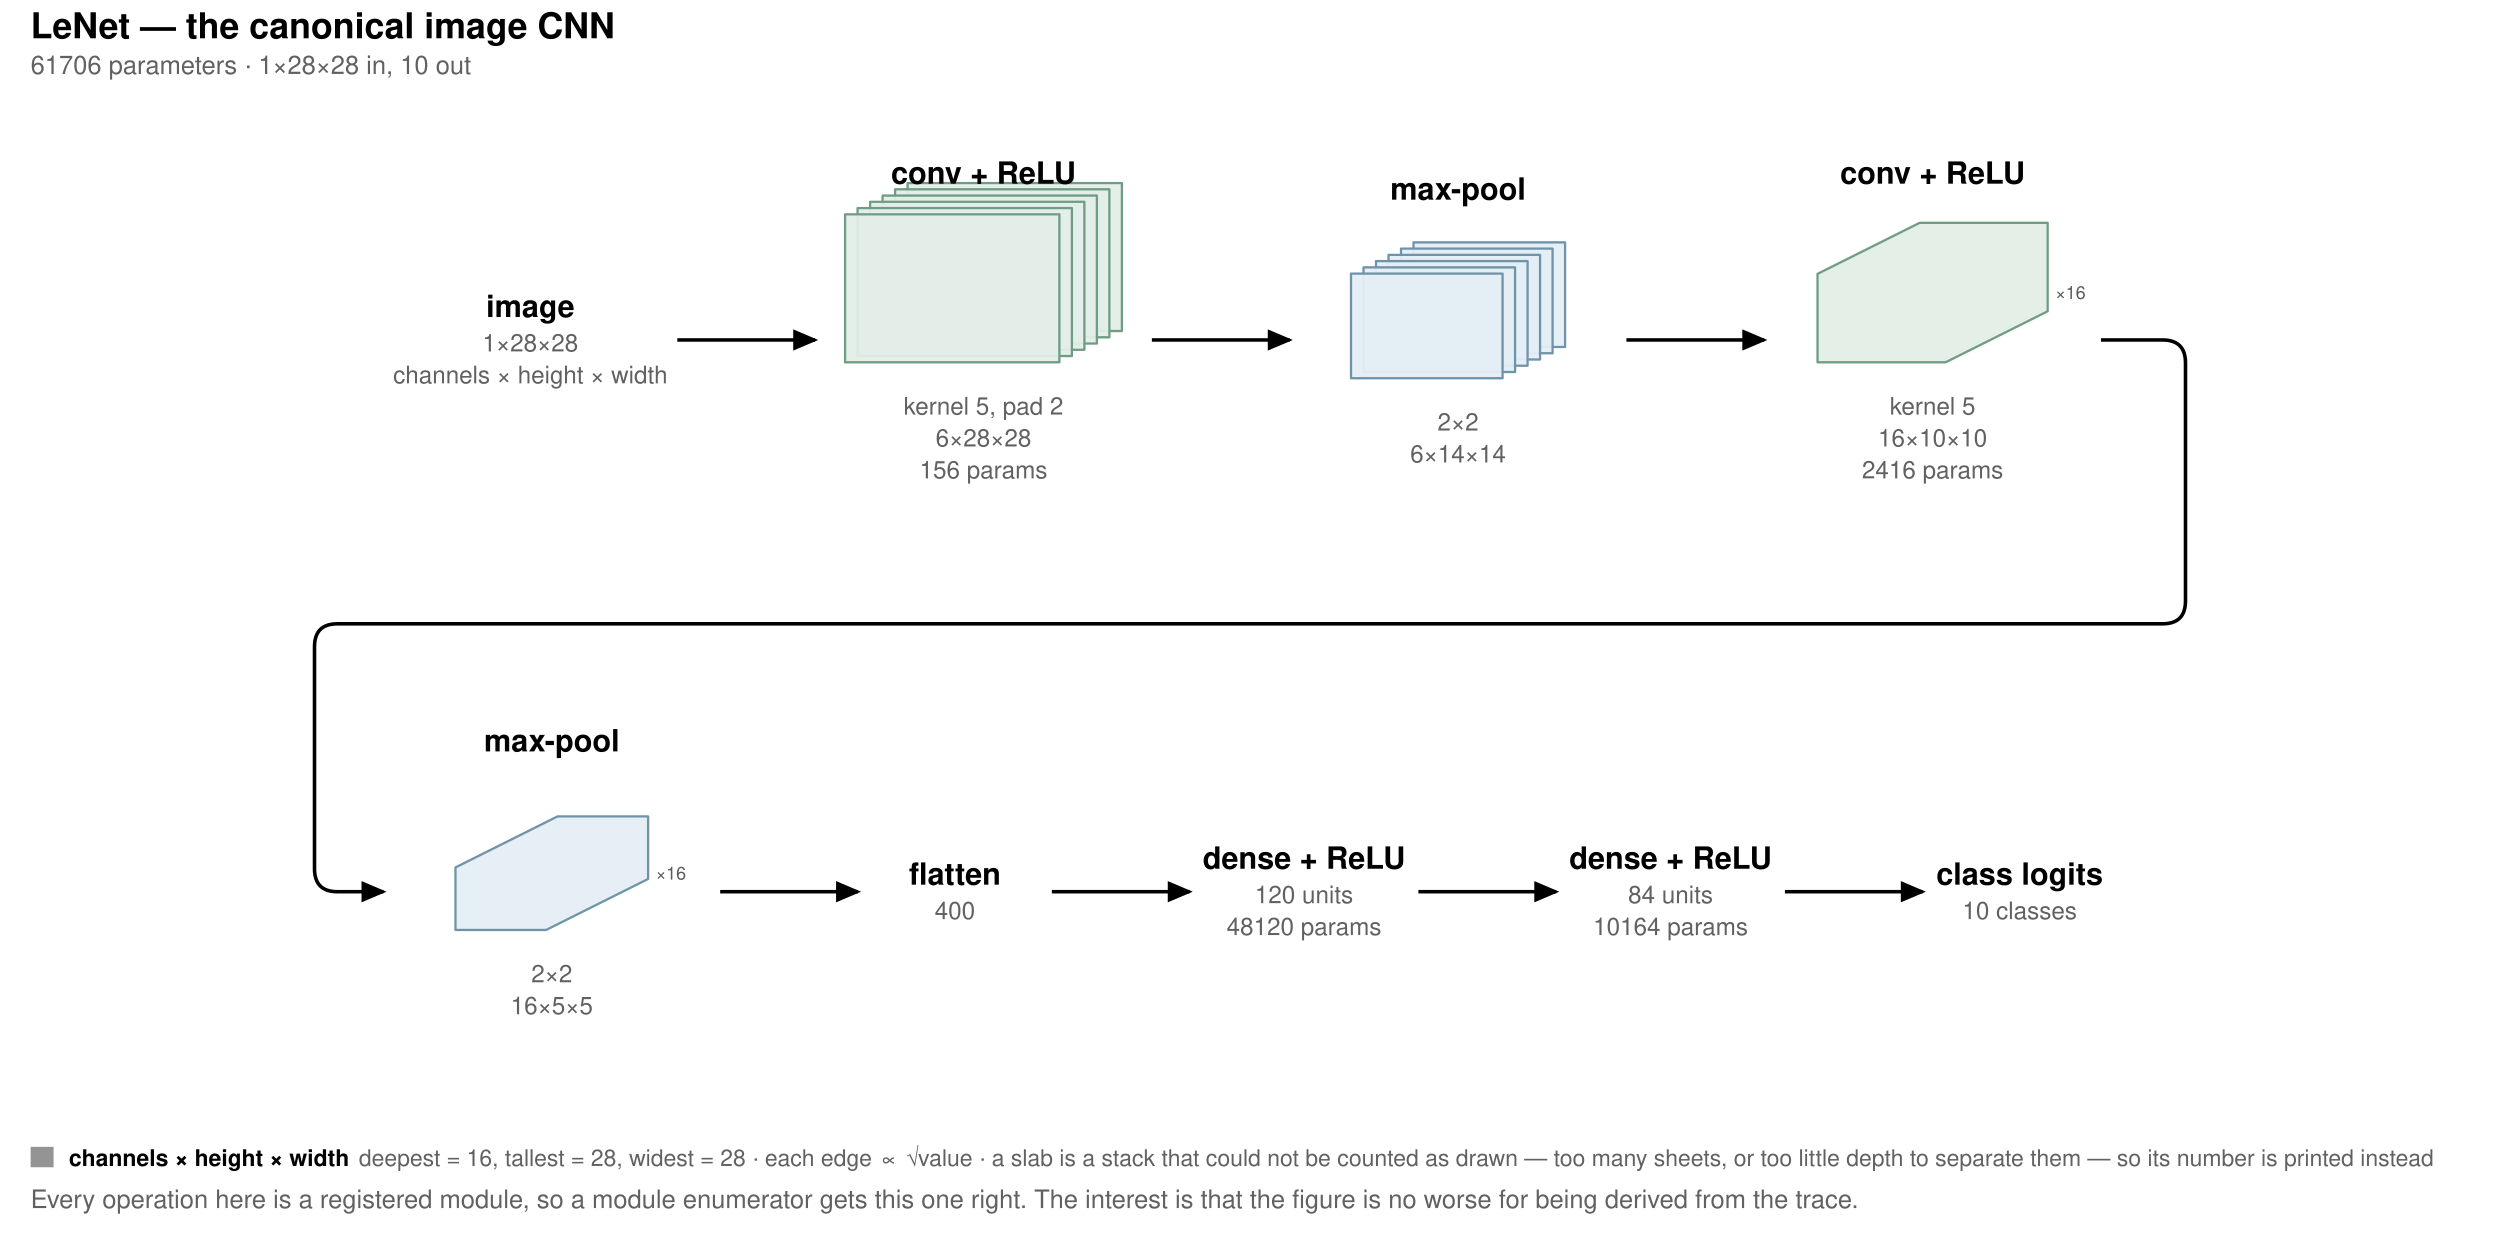
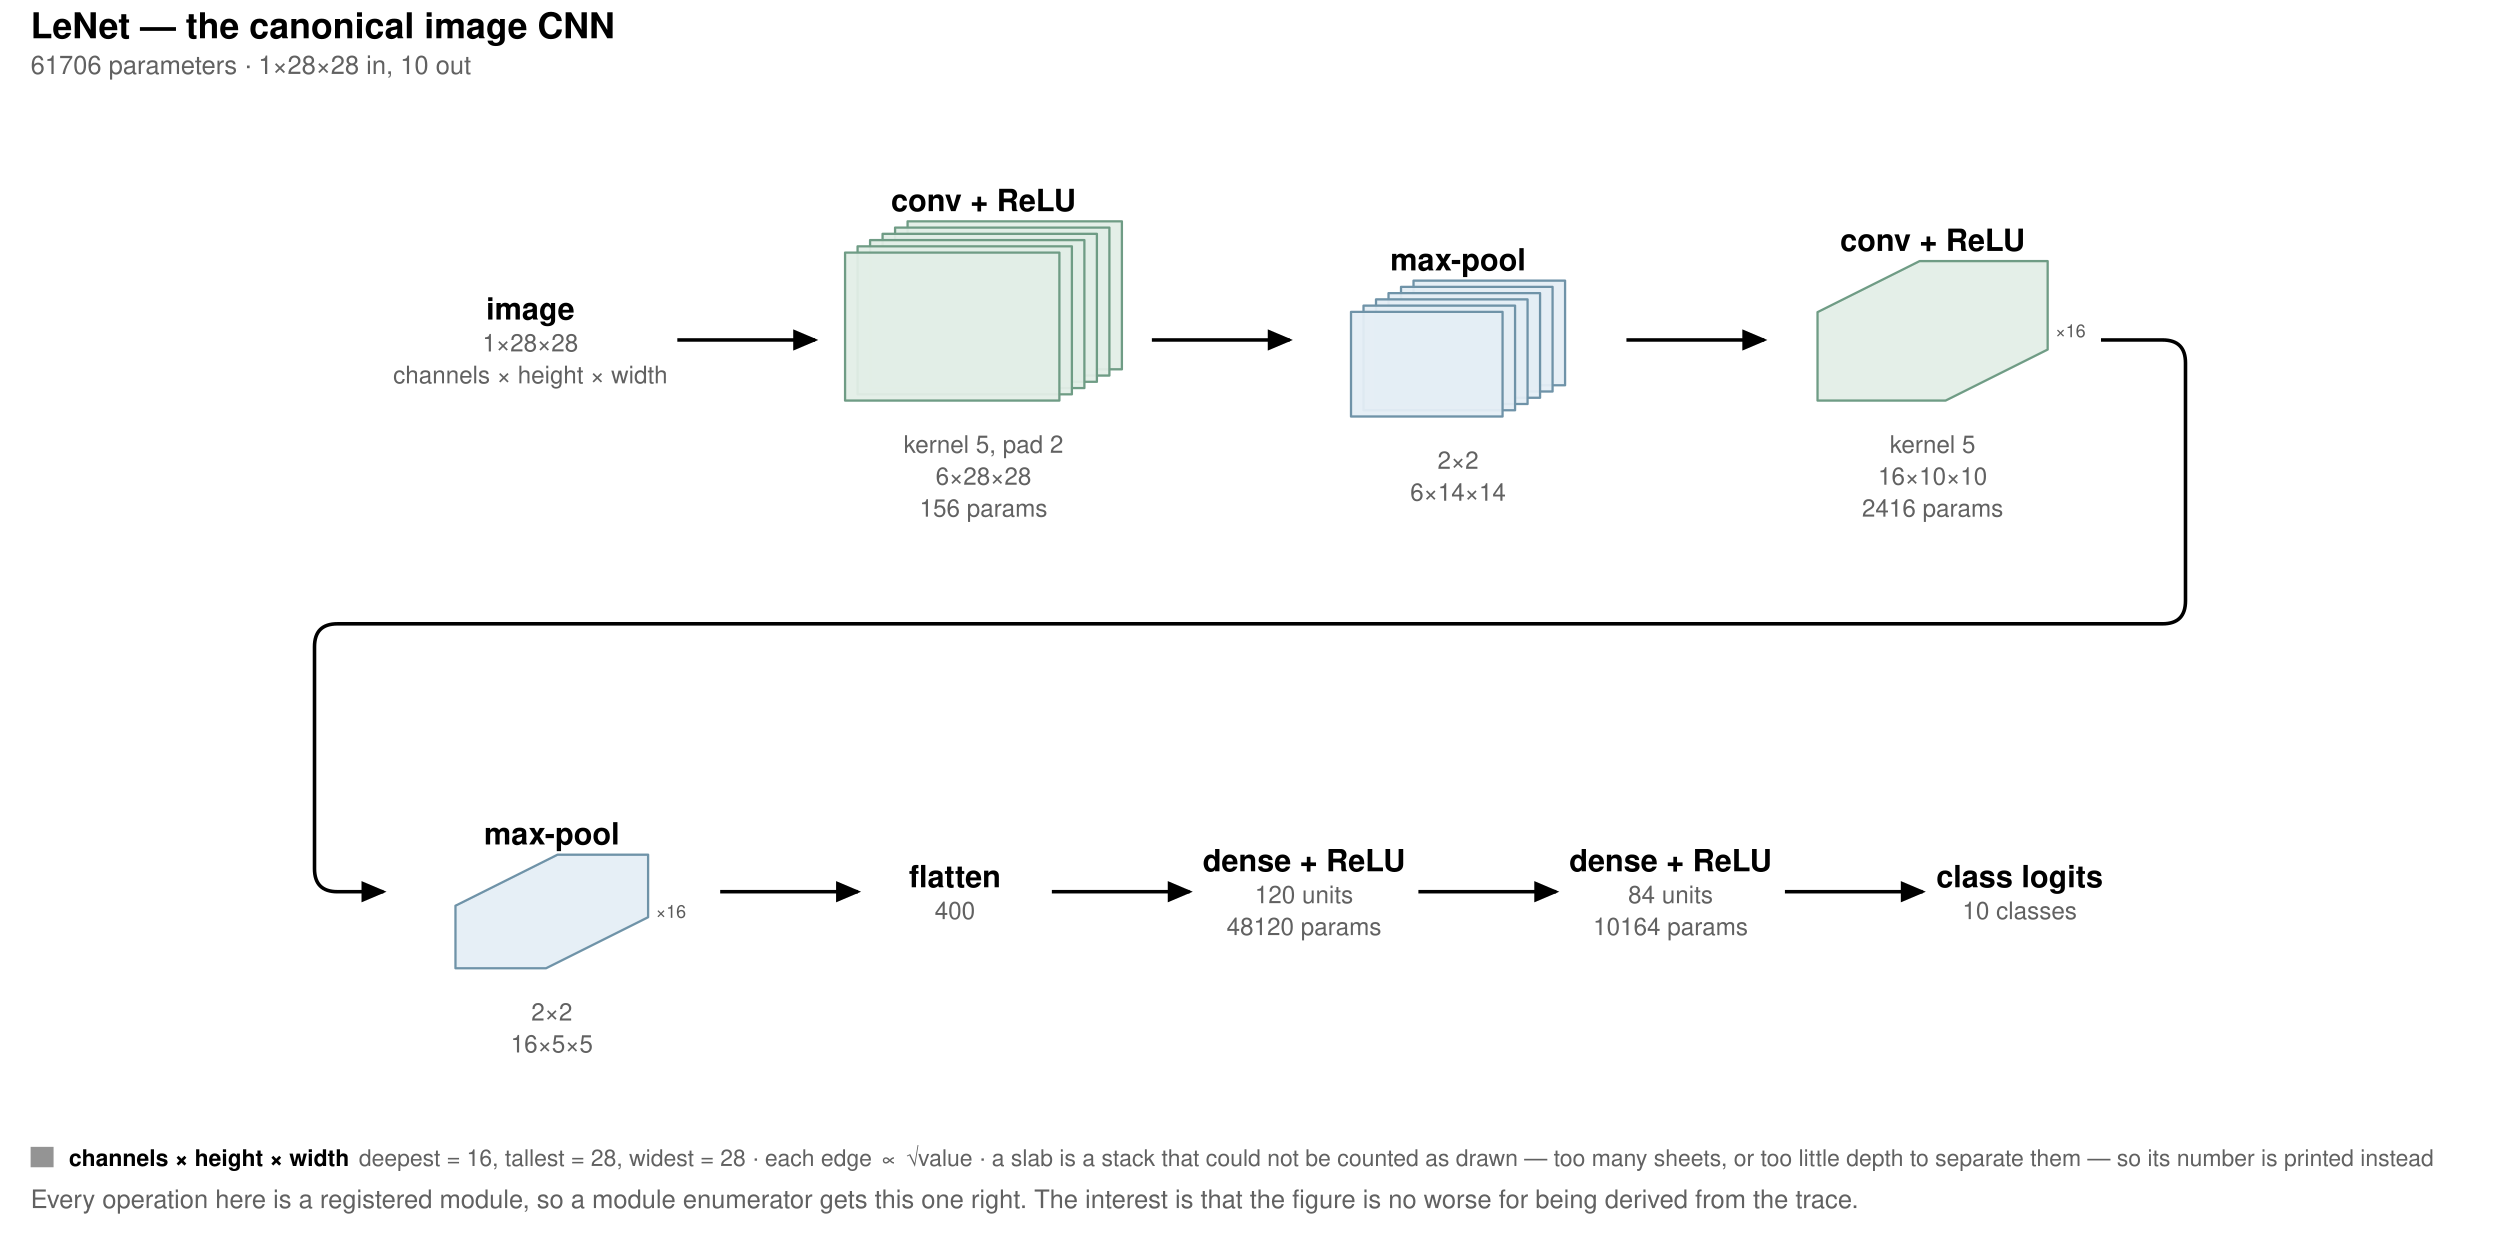
<svg xmlns="http://www.w3.org/2000/svg" class="draughtsman" role="img" aria-label="LeNet — the canonical image CNN" viewBox="0 0 979.86 484.5" width="979.86" height="484.5">
  <defs>
    <marker id="ds-arrow" viewBox="0 0 8 8" refX="7" refY="4" markerWidth="7" markerHeight="7" orient="auto-start-reverse">
      <path d="M0 0.6 L8 4 L0 7.4 Z" style="fill:currentColor" />
    </marker>
  </defs>
  <text class="ds-title" x="12" y="15" style="font-family:Helvetica Neue, Helvetica, Arial, sans-serif;font-size:14px;font-weight:600;fill:currentColor">LeNet — the canonical image CNN</text>
  <text class="ds-subtitle" x="12" y="29" style="font-family:Helvetica Neue, Helvetica, Arial, sans-serif;font-size:10px;fill:currentColor;opacity:0.62">61706 parameters · 1×28×28 in, 10 out</text>
  <g class="ds-body" transform="translate(107.27 36)">
    <path class="ds-edge ds-edge-solid" data-from="image" data-to="conv1" d="M158.2 97.25 C185.2 97.25 185.2 97.25 212.2 97.25" style="fill:none;stroke:currentColor;stroke-width:1.4" marker-end="url(#ds-arrow)" />
    <path class="ds-edge ds-edge-solid" data-from="conv1" data-to="pool1" d="M344.2 97.25 C371.2 97.25 371.2 97.25 398.2 97.25" style="fill:none;stroke:currentColor;stroke-width:1.4" marker-end="url(#ds-arrow)" />
    <path class="ds-edge ds-edge-solid" data-from="pool1" data-to="conv2" d="M530.2 97.25 C557.2 97.25 557.2 97.25 584.2 97.25" style="fill:none;stroke:currentColor;stroke-width:1.4" marker-end="url(#ds-arrow)" />
    <path class="ds-edge ds-edge-solid" data-from="conv2" data-to="pool2" d="M716.2 97.25 L740.32 97.25 Q749.32 97.25 749.32 106.25 L749.32 199.5 Q749.32 208.5 740.32 208.5 L25 208.5 Q16 208.5 16 217.5 L16 304.5 Q16 313.5 25 313.5 L43 313.5" style="fill:none;stroke:currentColor;stroke-width:1.4" marker-end="url(#ds-arrow)" />
    <path class="ds-edge ds-edge-solid" data-from="pool2" data-to="flatten" d="M175 313.5 C202 313.5 202 313.5 229 313.5" style="fill:none;stroke:currentColor;stroke-width:1.4" marker-end="url(#ds-arrow)" />
    <path class="ds-edge ds-edge-solid" data-from="flatten" data-to="fc1" d="M305 313.5 C332 313.5 332 313.5 359 313.5" style="fill:none;stroke:currentColor;stroke-width:1.4" marker-end="url(#ds-arrow)" />
    <path class="ds-edge ds-edge-solid" data-from="fc1" data-to="fc2" d="M448.66 313.5 C475.66 313.5 475.66 313.5 502.66 313.5" style="fill:none;stroke:currentColor;stroke-width:1.4" marker-end="url(#ds-arrow)" />
    <path class="ds-edge ds-edge-solid" data-from="fc2" data-to="logits" d="M592.32 313.5 C619.32 313.5 619.32 313.5 646.32 313.5" style="fill:none;stroke:currentColor;stroke-width:1.4" marker-end="url(#ds-arrow)" />
    <g class="ds-stage ds-bare ds-kind-input" data-stage="image" data-box="43 68.25 115.2 58">
-       <text x="100.6" y="88.25" text-anchor="middle" style="font-family:Helvetica Neue, Helvetica, Arial, sans-serif;font-size:12.0px;font-weight:600;fill:currentColor">image</text>
+       <text x="100.6" y="89.25" text-anchor="middle" style="font-family:Helvetica Neue, Helvetica, Arial, sans-serif;font-size:12.0px;font-weight:600;fill:currentColor">image</text>
      <text x="100.6" y="101.75" text-anchor="middle" style="font-family:Helvetica Neue, Helvetica, Arial, sans-serif;font-size:9.5px;fill:currentColor;opacity:0.62">1×28×28</text>
      <text x="100.6" y="114.25" text-anchor="middle" style="font-family:Helvetica Neue, Helvetica, Arial, sans-serif;font-size:9.5px;fill:currentColor;opacity:0.62">channels × height × width</text>
    </g>
    <g class="ds-stage ds-bare ds-kind-conv" data-stage="conv1" data-box="212.2 16 132 162.5">
-       <rect class="ds-sheet" x="248.45" y="35.75" width="84" height="58" style="fill:#e2eee7;fill-opacity:0.94;stroke:#6f9c85;stroke-width:0.9;stroke-linejoin:round" />
-       <rect class="ds-sheet" x="243.55" y="38.2" width="84" height="58" style="fill:#e2eee7;fill-opacity:0.94;stroke:#6f9c85;stroke-width:0.9;stroke-linejoin:round" />
-       <rect class="ds-sheet" x="238.65" y="40.65" width="84" height="58" style="fill:#e2eee7;fill-opacity:0.94;stroke:#6f9c85;stroke-width:0.9;stroke-linejoin:round" />
-       <rect class="ds-sheet" x="233.75" y="43.1" width="84" height="58" style="fill:#e2eee7;fill-opacity:0.94;stroke:#6f9c85;stroke-width:0.9;stroke-linejoin:round" />
-       <rect class="ds-sheet" x="228.85" y="45.55" width="84" height="58" style="fill:#e2eee7;fill-opacity:0.94;stroke:#6f9c85;stroke-width:0.9;stroke-linejoin:round" />
-       <rect class="ds-sheet" x="223.95" y="48" width="84" height="58" style="fill:#e2eee7;fill-opacity:0.94;stroke:#6f9c85;stroke-width:0.9;stroke-linejoin:round" />
-       <text x="278.2" y="36" text-anchor="middle" style="font-family:Helvetica Neue, Helvetica, Arial, sans-serif;font-size:12.0px;font-weight:600;fill:currentColor">conv + ReLU</text>
-       <text x="278.2" y="126.5" text-anchor="middle" style="font-family:Helvetica Neue, Helvetica, Arial, sans-serif;font-size:9.5px;fill:currentColor;opacity:0.62">kernel 5, pad 2</text>
-       <text x="278.2" y="139" text-anchor="middle" style="font-family:Helvetica Neue, Helvetica, Arial, sans-serif;font-size:9.5px;fill:currentColor;opacity:0.62">6×28×28</text>
-       <text x="278.2" y="151.5" text-anchor="middle" style="font-family:Helvetica Neue, Helvetica, Arial, sans-serif;font-size:9.5px;fill:currentColor;opacity:0.62">156 params</text>
+       <rect class="ds-sheet" x="248.45" y="50.75" width="84" height="58" style="fill:#e2eee7;fill-opacity:0.94;stroke:#6f9c85;stroke-width:0.9;stroke-linejoin:round" />
+       <rect class="ds-sheet" x="243.55" y="53.2" width="84" height="58" style="fill:#e2eee7;fill-opacity:0.94;stroke:#6f9c85;stroke-width:0.9;stroke-linejoin:round" />
+       <rect class="ds-sheet" x="238.65" y="55.65" width="84" height="58" style="fill:#e2eee7;fill-opacity:0.94;stroke:#6f9c85;stroke-width:0.9;stroke-linejoin:round" />
+       <rect class="ds-sheet" x="233.75" y="58.1" width="84" height="58" style="fill:#e2eee7;fill-opacity:0.94;stroke:#6f9c85;stroke-width:0.9;stroke-linejoin:round" />
+       <rect class="ds-sheet" x="228.85" y="60.55" width="84" height="58" style="fill:#e2eee7;fill-opacity:0.94;stroke:#6f9c85;stroke-width:0.9;stroke-linejoin:round" />
+       <rect class="ds-sheet" x="223.95" y="63" width="84" height="58" style="fill:#e2eee7;fill-opacity:0.94;stroke:#6f9c85;stroke-width:0.9;stroke-linejoin:round" />
+       <text x="278.2" y="46.75" text-anchor="middle" style="font-family:Helvetica Neue, Helvetica, Arial, sans-serif;font-size:12.0px;font-weight:600;fill:currentColor">conv + ReLU</text>
+       <text x="278.2" y="141.5" text-anchor="middle" style="font-family:Helvetica Neue, Helvetica, Arial, sans-serif;font-size:9.5px;fill:currentColor;opacity:0.62">kernel 5, pad 2</text>
+       <text x="278.2" y="154" text-anchor="middle" style="font-family:Helvetica Neue, Helvetica, Arial, sans-serif;font-size:9.5px;fill:currentColor;opacity:0.62">6×28×28</text>
+       <text x="278.2" y="166.5" text-anchor="middle" style="font-family:Helvetica Neue, Helvetica, Arial, sans-serif;font-size:9.5px;fill:currentColor;opacity:0.62">156 params</text>
    </g>
    <g class="ds-stage ds-bare ds-kind-pool" data-stage="pool1" data-box="398.2 22.25 132 150">
-       <rect class="ds-sheet" x="446.75" y="58.99" width="59.4" height="41.01" style="fill:#e4eef5;fill-opacity:0.94;stroke:#6f93a8;stroke-width:0.9;stroke-linejoin:round" />
-       <rect class="ds-sheet" x="441.85" y="61.44" width="59.4" height="41.01" style="fill:#e4eef5;fill-opacity:0.94;stroke:#6f93a8;stroke-width:0.9;stroke-linejoin:round" />
-       <rect class="ds-sheet" x="436.95" y="63.89" width="59.4" height="41.01" style="fill:#e4eef5;fill-opacity:0.94;stroke:#6f93a8;stroke-width:0.9;stroke-linejoin:round" />
-       <rect class="ds-sheet" x="432.05" y="66.34" width="59.4" height="41.01" style="fill:#e4eef5;fill-opacity:0.94;stroke:#6f93a8;stroke-width:0.9;stroke-linejoin:round" />
-       <rect class="ds-sheet" x="427.15" y="68.79" width="59.4" height="41.01" style="fill:#e4eef5;fill-opacity:0.94;stroke:#6f93a8;stroke-width:0.9;stroke-linejoin:round" />
-       <rect class="ds-sheet" x="422.25" y="71.24" width="59.4" height="41.01" style="fill:#e4eef5;fill-opacity:0.94;stroke:#6f93a8;stroke-width:0.9;stroke-linejoin:round" />
-       <text x="464.2" y="42.25" text-anchor="middle" style="font-family:Helvetica Neue, Helvetica, Arial, sans-serif;font-size:12.0px;font-weight:600;fill:currentColor">max-pool</text>
-       <text x="464.2" y="132.75" text-anchor="middle" style="font-family:Helvetica Neue, Helvetica, Arial, sans-serif;font-size:9.5px;fill:currentColor;opacity:0.62">2×2</text>
-       <text x="464.2" y="145.25" text-anchor="middle" style="font-family:Helvetica Neue, Helvetica, Arial, sans-serif;font-size:9.5px;fill:currentColor;opacity:0.62">6×14×14</text>
+       <rect class="ds-sheet" x="446.75" y="73.99" width="59.4" height="41.01" style="fill:#e4eef5;fill-opacity:0.94;stroke:#6f93a8;stroke-width:0.9;stroke-linejoin:round" />
+       <rect class="ds-sheet" x="441.85" y="76.44" width="59.4" height="41.01" style="fill:#e4eef5;fill-opacity:0.94;stroke:#6f93a8;stroke-width:0.9;stroke-linejoin:round" />
+       <rect class="ds-sheet" x="436.95" y="78.89" width="59.4" height="41.01" style="fill:#e4eef5;fill-opacity:0.94;stroke:#6f93a8;stroke-width:0.9;stroke-linejoin:round" />
+       <rect class="ds-sheet" x="432.05" y="81.34" width="59.4" height="41.01" style="fill:#e4eef5;fill-opacity:0.94;stroke:#6f93a8;stroke-width:0.9;stroke-linejoin:round" />
+       <rect class="ds-sheet" x="427.15" y="83.79" width="59.4" height="41.01" style="fill:#e4eef5;fill-opacity:0.94;stroke:#6f93a8;stroke-width:0.9;stroke-linejoin:round" />
+       <rect class="ds-sheet" x="422.25" y="86.24" width="59.4" height="41.01" style="fill:#e4eef5;fill-opacity:0.94;stroke:#6f93a8;stroke-width:0.9;stroke-linejoin:round" />
+       <text x="464.2" y="69.99" text-anchor="middle" style="font-family:Helvetica Neue, Helvetica, Arial, sans-serif;font-size:12.0px;font-weight:600;fill:currentColor">max-pool</text>
+       <text x="464.2" y="147.75" text-anchor="middle" style="font-family:Helvetica Neue, Helvetica, Arial, sans-serif;font-size:9.5px;fill:currentColor;opacity:0.62">2×2</text>
+       <text x="464.2" y="160.25" text-anchor="middle" style="font-family:Helvetica Neue, Helvetica, Arial, sans-serif;font-size:9.5px;fill:currentColor;opacity:0.62">6×14×14</text>
    </g>
    <g class="ds-stage ds-bare ds-kind-conv" data-stage="conv2" data-box="584.2 16 132 162.5">
-       <polygon class="ds-sheet" points="605.1,71.34 645.1,51.34 695.3,51.34 695.3,86 655.3,106 605.1,106" style="fill:#e2eee7;fill-opacity:0.94;stroke:#6f9c85;stroke-width:0.9;stroke-linejoin:round" />
-       <text x="698.3" y="81.17" style="font-family:Helvetica Neue, Helvetica, Arial, sans-serif;font-size:7.0px;fill:#5b5b5b">×16</text>
-       <text x="650.2" y="36" text-anchor="middle" style="font-family:Helvetica Neue, Helvetica, Arial, sans-serif;font-size:12.0px;font-weight:600;fill:currentColor">conv + ReLU</text>
-       <text x="650.2" y="126.5" text-anchor="middle" style="font-family:Helvetica Neue, Helvetica, Arial, sans-serif;font-size:9.5px;fill:currentColor;opacity:0.62">kernel 5</text>
-       <text x="650.2" y="139" text-anchor="middle" style="font-family:Helvetica Neue, Helvetica, Arial, sans-serif;font-size:9.5px;fill:currentColor;opacity:0.62">16×10×10</text>
-       <text x="650.2" y="151.5" text-anchor="middle" style="font-family:Helvetica Neue, Helvetica, Arial, sans-serif;font-size:9.5px;fill:currentColor;opacity:0.62">2416 params</text>
+       <polygon class="ds-sheet" points="605.1,86.34 645.1,66.34 695.3,66.34 695.3,101 655.3,121 605.1,121" style="fill:#e2eee7;fill-opacity:0.94;stroke:#6f9c85;stroke-width:0.9;stroke-linejoin:round" />
+       <text x="698.3" y="96.17" style="font-family:Helvetica Neue, Helvetica, Arial, sans-serif;font-size:7.0px;fill:#5b5b5b">×16</text>
+       <text x="650.2" y="62.34" text-anchor="middle" style="font-family:Helvetica Neue, Helvetica, Arial, sans-serif;font-size:12.0px;font-weight:600;fill:currentColor">conv + ReLU</text>
+       <text x="650.2" y="141.5" text-anchor="middle" style="font-family:Helvetica Neue, Helvetica, Arial, sans-serif;font-size:9.5px;fill:currentColor;opacity:0.62">kernel 5</text>
+       <text x="650.2" y="154" text-anchor="middle" style="font-family:Helvetica Neue, Helvetica, Arial, sans-serif;font-size:9.5px;fill:currentColor;opacity:0.62">16×10×10</text>
+       <text x="650.2" y="166.5" text-anchor="middle" style="font-family:Helvetica Neue, Helvetica, Arial, sans-serif;font-size:9.5px;fill:currentColor;opacity:0.62">2416 params</text>
    </g>
    <g class="ds-stage ds-bare ds-kind-pool" data-stage="pool2" data-box="43 238.5 132 150">
-       <polygon class="ds-sheet" points="71.25,303.99 111.25,283.99 146.75,283.99 146.75,308.5 106.75,328.5 71.25,328.5" style="fill:#e4eef5;fill-opacity:0.94;stroke:#6f93a8;stroke-width:0.9;stroke-linejoin:round" />
-       <text x="149.75" y="308.75" style="font-family:Helvetica Neue, Helvetica, Arial, sans-serif;font-size:7.0px;fill:#5b5b5b">×16</text>
-       <text x="109" y="258.5" text-anchor="middle" style="font-family:Helvetica Neue, Helvetica, Arial, sans-serif;font-size:12.0px;font-weight:600;fill:currentColor">max-pool</text>
-       <text x="109" y="349" text-anchor="middle" style="font-family:Helvetica Neue, Helvetica, Arial, sans-serif;font-size:9.5px;fill:currentColor;opacity:0.62">2×2</text>
-       <text x="109" y="361.5" text-anchor="middle" style="font-family:Helvetica Neue, Helvetica, Arial, sans-serif;font-size:9.5px;fill:currentColor;opacity:0.62">16×5×5</text>
+       <polygon class="ds-sheet" points="71.25,318.99 111.25,298.99 146.75,298.99 146.75,323.5 106.75,343.5 71.25,343.5" style="fill:#e4eef5;fill-opacity:0.94;stroke:#6f93a8;stroke-width:0.9;stroke-linejoin:round" />
+       <text x="149.75" y="323.75" style="font-family:Helvetica Neue, Helvetica, Arial, sans-serif;font-size:7.0px;fill:#5b5b5b">×16</text>
+       <text x="109" y="294.99" text-anchor="middle" style="font-family:Helvetica Neue, Helvetica, Arial, sans-serif;font-size:12.0px;font-weight:600;fill:currentColor">max-pool</text>
+       <text x="109" y="364" text-anchor="middle" style="font-family:Helvetica Neue, Helvetica, Arial, sans-serif;font-size:9.5px;fill:currentColor;opacity:0.62">2×2</text>
+       <text x="109" y="376.5" text-anchor="middle" style="font-family:Helvetica Neue, Helvetica, Arial, sans-serif;font-size:9.5px;fill:currentColor;opacity:0.62">16×5×5</text>
    </g>
    <g class="ds-stage ds-bare ds-kind-op" data-stage="flatten" data-box="229 290.75 76 45.5">
-       <text x="267" y="310.75" text-anchor="middle" style="font-family:Helvetica Neue, Helvetica, Arial, sans-serif;font-size:12.0px;font-weight:600;fill:currentColor">flatten</text>
+       <text x="267" y="311.75" text-anchor="middle" style="font-family:Helvetica Neue, Helvetica, Arial, sans-serif;font-size:12.0px;font-weight:600;fill:currentColor">flatten</text>
      <text x="267" y="324.25" text-anchor="middle" style="font-family:Helvetica Neue, Helvetica, Arial, sans-serif;font-size:9.5px;fill:currentColor;opacity:0.62">400</text>
    </g>
    <g class="ds-stage ds-bare ds-kind-stack" data-stage="fc1" data-box="359 284.5 89.66 58">
-       <text x="403.83" y="304.5" text-anchor="middle" style="font-family:Helvetica Neue, Helvetica, Arial, sans-serif;font-size:12.0px;font-weight:600;fill:currentColor">dense + ReLU</text>
+       <text x="403.83" y="305.5" text-anchor="middle" style="font-family:Helvetica Neue, Helvetica, Arial, sans-serif;font-size:12.0px;font-weight:600;fill:currentColor">dense + ReLU</text>
      <text x="403.83" y="318" text-anchor="middle" style="font-family:Helvetica Neue, Helvetica, Arial, sans-serif;font-size:9.5px;fill:currentColor;opacity:0.62">120 units</text>
      <text x="403.83" y="330.5" text-anchor="middle" style="font-family:Helvetica Neue, Helvetica, Arial, sans-serif;font-size:9.5px;fill:currentColor;opacity:0.62">48120 params</text>
    </g>
    <g class="ds-stage ds-bare ds-kind-stack" data-stage="fc2" data-box="502.66 284.5 89.66 58">
-       <text x="547.49" y="304.5" text-anchor="middle" style="font-family:Helvetica Neue, Helvetica, Arial, sans-serif;font-size:12.0px;font-weight:600;fill:currentColor">dense + ReLU</text>
+       <text x="547.49" y="305.5" text-anchor="middle" style="font-family:Helvetica Neue, Helvetica, Arial, sans-serif;font-size:12.0px;font-weight:600;fill:currentColor">dense + ReLU</text>
      <text x="547.49" y="318" text-anchor="middle" style="font-family:Helvetica Neue, Helvetica, Arial, sans-serif;font-size:9.5px;fill:currentColor;opacity:0.62">84 units</text>
      <text x="547.49" y="330.5" text-anchor="middle" style="font-family:Helvetica Neue, Helvetica, Arial, sans-serif;font-size:9.5px;fill:currentColor;opacity:0.62">10164 params</text>
    </g>
    <g class="ds-stage ds-bare ds-kind-output" data-stage="logits" data-box="646.32 290.75 76 45.5">
-       <text x="684.32" y="310.75" text-anchor="middle" style="font-family:Helvetica Neue, Helvetica, Arial, sans-serif;font-size:12.0px;font-weight:600;fill:currentColor">class logits</text>
+       <text x="684.32" y="311.75" text-anchor="middle" style="font-family:Helvetica Neue, Helvetica, Arial, sans-serif;font-size:12.0px;font-weight:600;fill:currentColor">class logits</text>
      <text x="684.32" y="324.25" text-anchor="middle" style="font-family:Helvetica Neue, Helvetica, Arial, sans-serif;font-size:9.5px;fill:currentColor;opacity:0.62">10 classes</text>
    </g>
  </g>
  <g class="ds-legend">
    <rect class="ds-legend-glyph" x="12" y="449.5" width="9" height="8" style="fill:currentColor;fill-opacity:0.42" />
    <text class="ds-legend-label" x="27" y="457" style="font-family:Helvetica Neue, Helvetica, Arial, sans-serif;font-size:9.0px;font-weight:600;fill:currentColor">channels × height × width</text>
    <text class="ds-legend-share" x="140.65" y="457" style="font-family:Helvetica Neue, Helvetica, Arial, sans-serif;font-size:9.0px;fill:currentColor;opacity:0.62">deepest = 16, tallest = 28, widest = 28 · each edge ∝ √value · a slab is a stack that could not be counted as drawn — too many sheets, or too little depth to separate them — so its number is printed instead</text>
  </g>
  <text class="ds-caption" x="12" y="473.5" style="font-family:Helvetica Neue, Helvetica, Arial, sans-serif;font-size:10.0px;fill:currentColor;opacity:0.62">Every operation here is a registered module, so a module enumerator gets this one right. The interest is that the figure is no worse for being derived from the trace.</text>
</svg>
